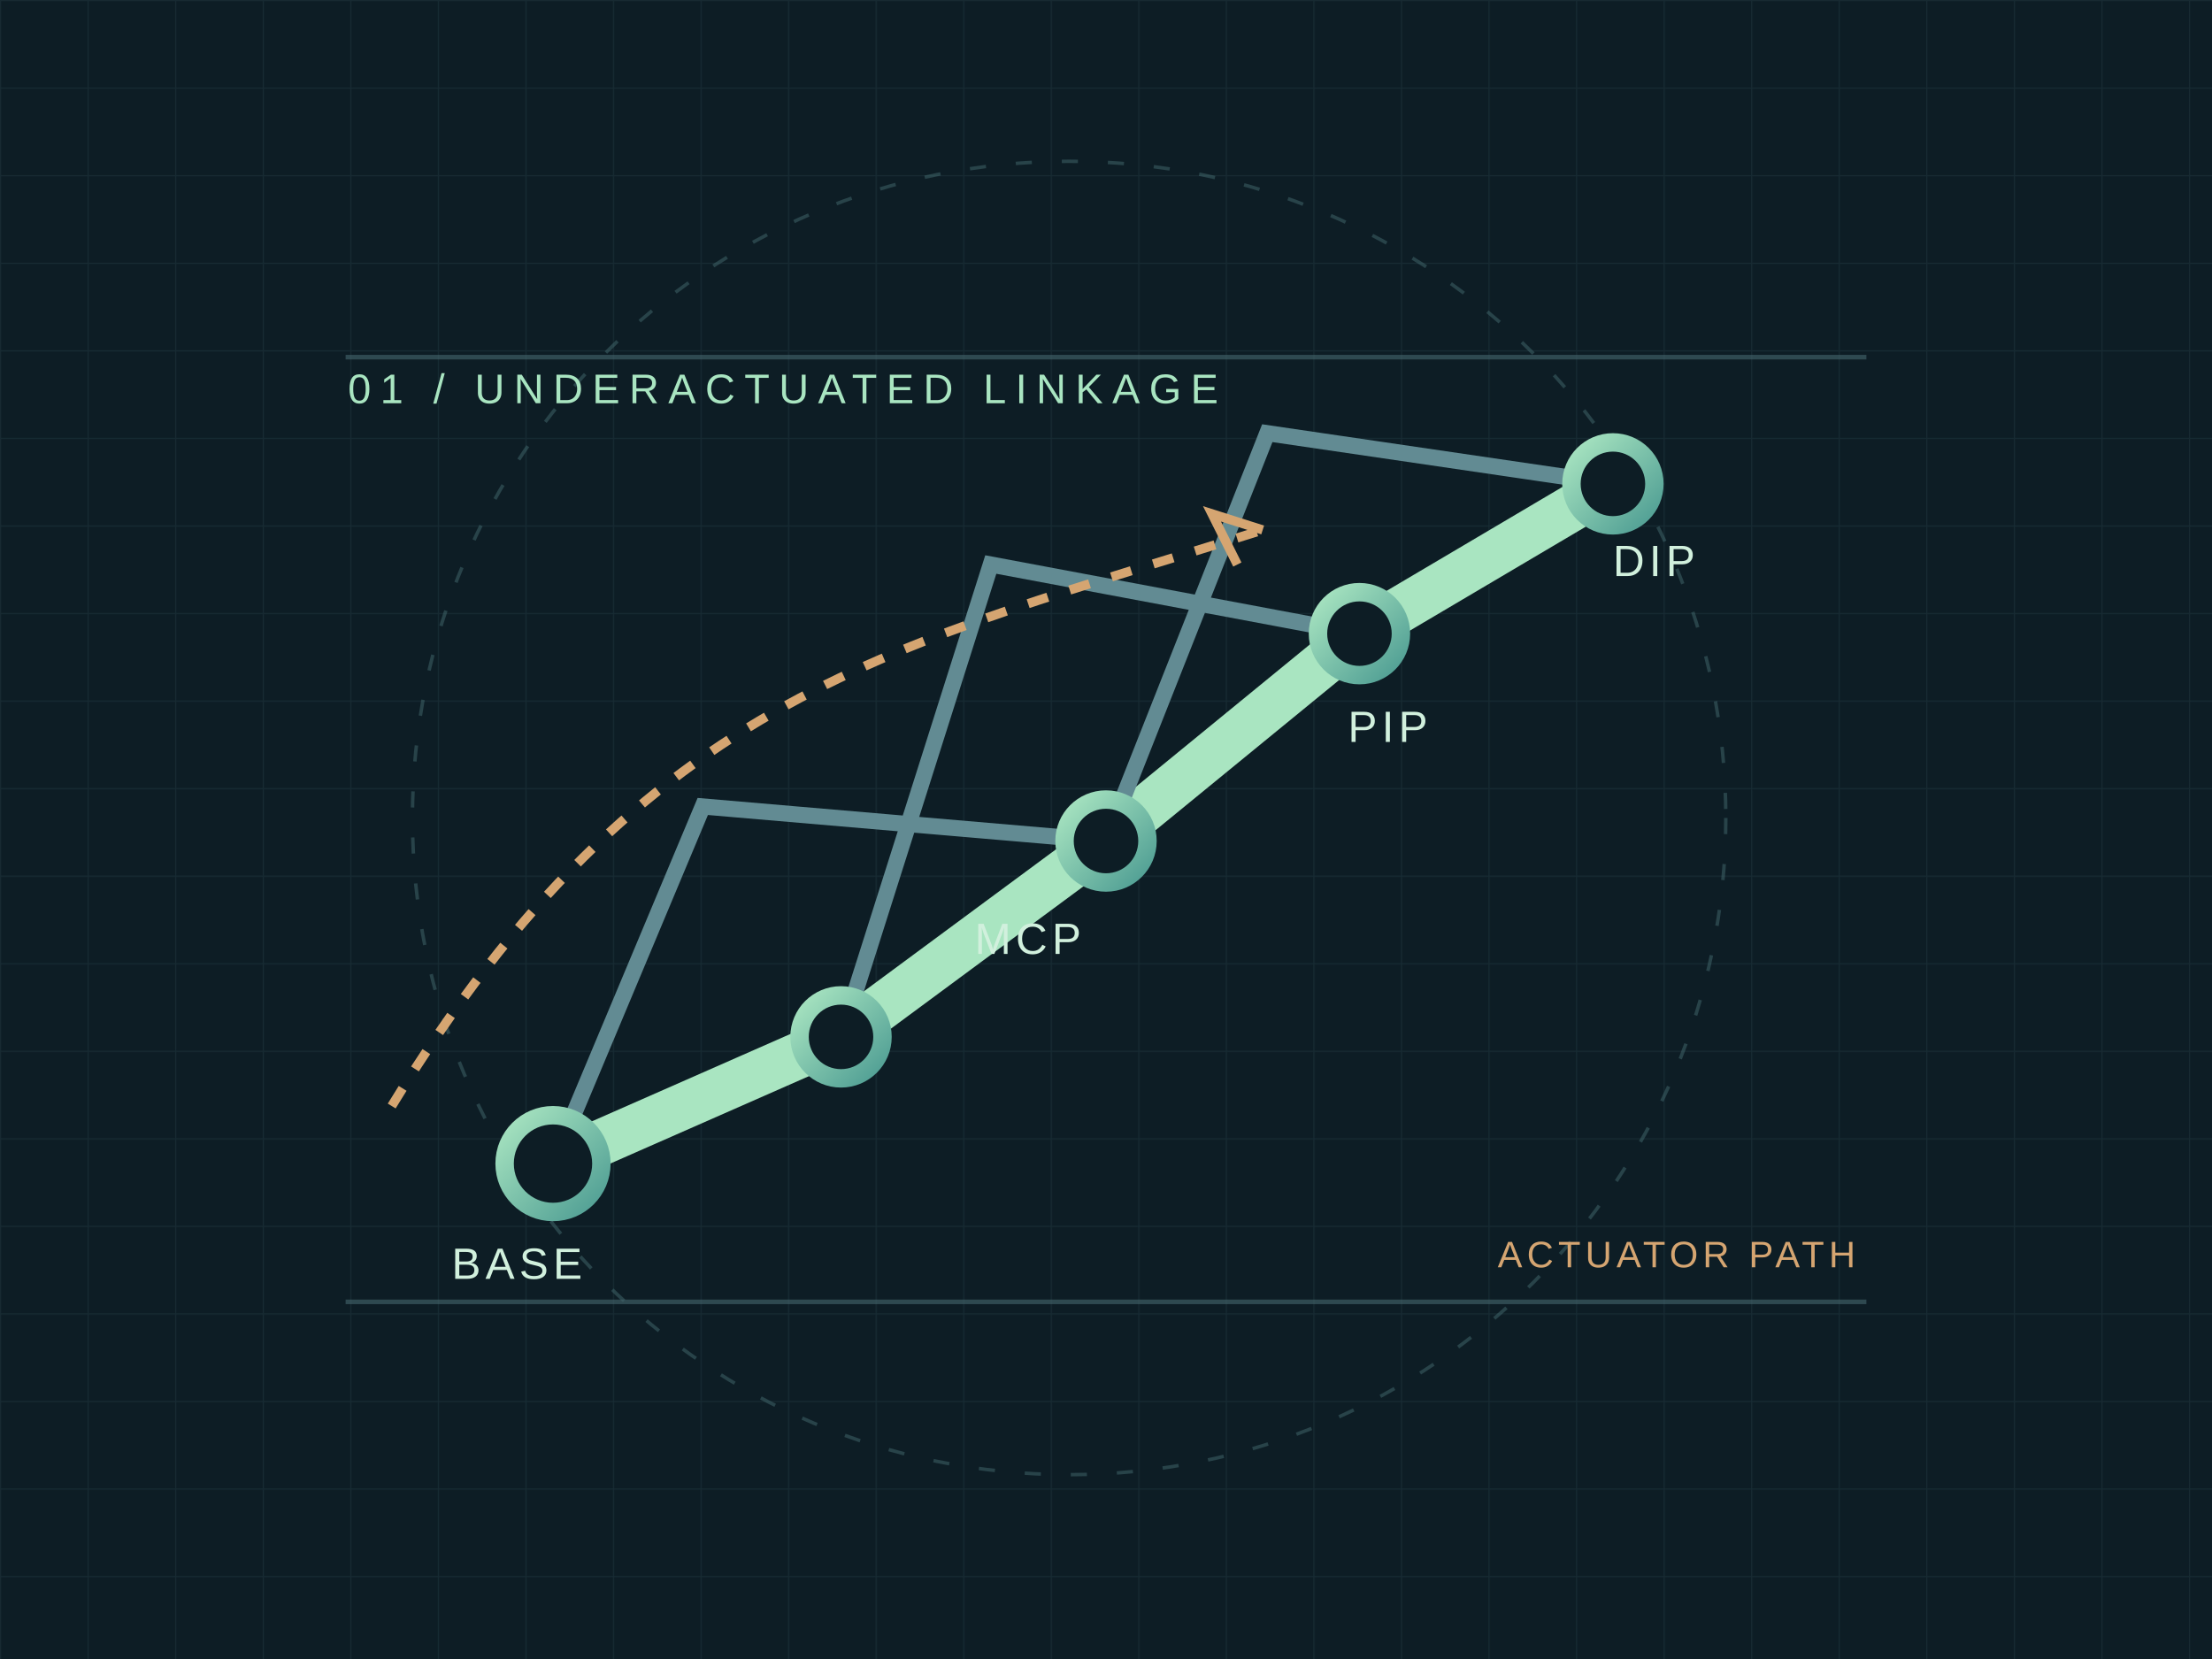
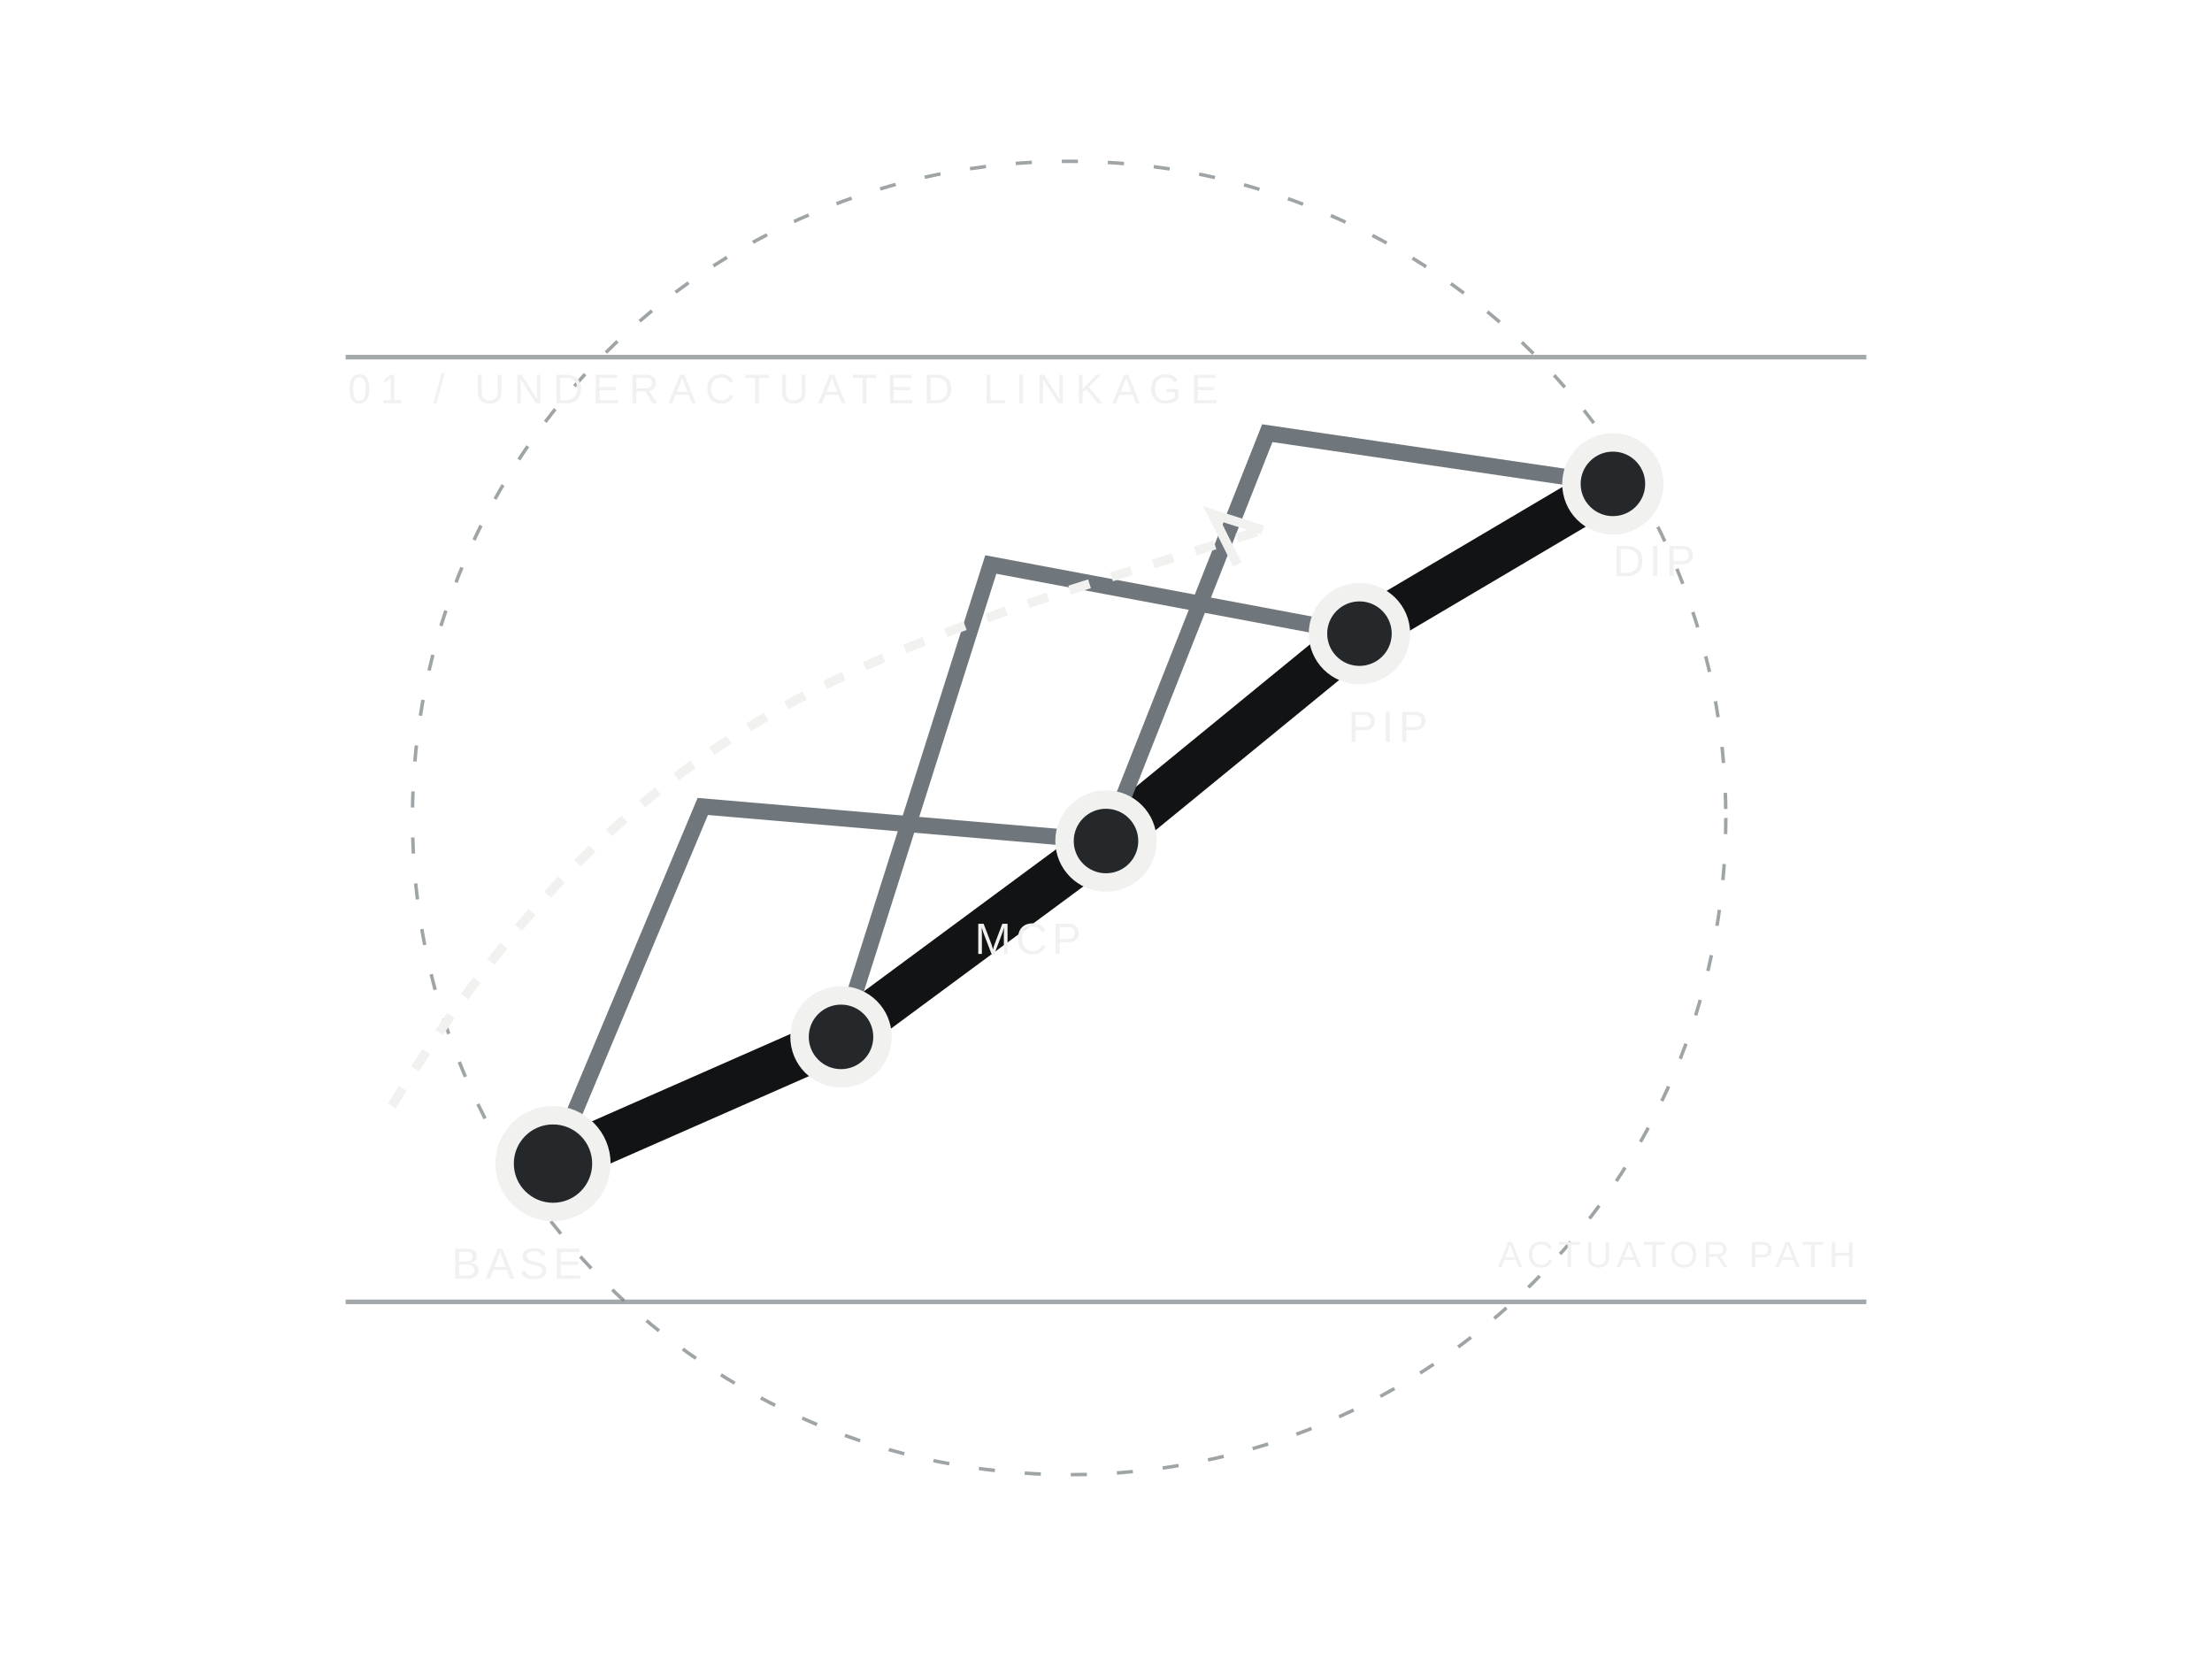
<svg xmlns="http://www.w3.org/2000/svg" viewBox="0 0 960 720" role="img" aria-labelledby="title desc">
-   <defs>
-     <pattern id="grid" width="38" height="38" patternUnits="userSpaceOnUse">
-       <path d="M38 0H0V38" fill="none" stroke="#34505a" stroke-width="1" opacity=".26" />
-     </pattern>
-     <linearGradient id="glow" x2="1" y2="1">
-       <stop stop-color="#a9e5c1" />
-       <stop offset="1" stop-color="#4e9d93" />
-     </linearGradient>
-   </defs>
-   <rect width="960" height="720" fill="#0d1d25" />
-   <rect width="960" height="720" fill="url(#grid)" />
-   <circle cx="464" cy="355" r="285" fill="none" stroke="#446c71" stroke-width="1.5" stroke-dasharray="7 13" opacity=".48" />
-   <path d="M150 565H810M150 155H810" stroke="#45656c" stroke-width="2" opacity=".6" />
-   <g fill="none" stroke="#a9e5c1" stroke-width="20" stroke-linecap="round" stroke-linejoin="round">
+   <g fill="none" stroke="#767d82" stroke-width="1.5" stroke-dasharray="7 13" opacity=".7">
+     <circle cx="464" cy="355" r="285" />
+   </g>
+   <path d="M150 565H810M150 155H810" stroke="#7c8388" stroke-width="2" opacity=".7" />
+   <g fill="none" stroke="#111315" stroke-width="20" stroke-linecap="round" stroke-linejoin="round">
    <path d="M240 505L365 450 480 365 590 275 700 210" />
  </g>
-   <g fill="none" stroke="#628b93" stroke-width="7" stroke-linecap="round">
+   <g fill="none" stroke="#70777c" stroke-width="7" stroke-linecap="round">
    <path d="M240 505L305 350 480 365M365 450L430 245 590 275M480 365L550 188 700 210" />
  </g>
-   <g fill="#0d1d25" stroke="url(#glow)" stroke-width="8">
+   <g fill="#24282b" stroke="#f1f2ef" stroke-width="8">
    <circle cx="240" cy="505" r="21" />
    <circle cx="365" cy="450" r="18" />
    <circle cx="480" cy="365" r="18" />
    <circle cx="590" cy="275" r="18" />
    <circle cx="700" cy="210" r="18" />
  </g>
-   <g fill="#d1f0dd" font-family="Arial,sans-serif" font-size="19" letter-spacing="2">
+   <g fill="#f1f2ef" font-family="Arial,sans-serif" font-size="19" letter-spacing="2">
    <text x="196" y="555">BASE</text>
    <text x="423" y="414">MCP</text>
    <text x="585" y="322">PIP</text>
    <text x="700" y="250">DIP</text>
  </g>
-   <path d="M170 480C280 300 390 280 548 230" fill="none" stroke="#d5a571" stroke-width="4" stroke-dasharray="9 10" />
-   <path d="M548 230l-22-7 11 22" fill="none" stroke="#d5a571" stroke-width="4" />
-   <text x="151" y="175" fill="#a9e5c1" font-family="Arial,sans-serif" font-size="18" letter-spacing="4">01 / UNDERACTUATED LINKAGE</text>
-   <text x="650" y="550" fill="#d5a571" font-family="Arial,sans-serif" font-size="16" letter-spacing="2">ACTUATOR PATH</text>
+   <path d="M170 480C280 300 390 280 548 230" fill="none" stroke="#f1f2ef" stroke-width="4" stroke-dasharray="9 10" />
+   <path d="M548 230l-22-7 11 22" fill="none" stroke="#f1f2ef" stroke-width="4" />
+   <text x="151" y="175" fill="#f1f2ef" font-family="Arial,sans-serif" font-size="18" letter-spacing="4">01 / UNDERACTUATED LINKAGE</text>
+   <text x="650" y="550" fill="#f1f2ef" font-family="Arial,sans-serif" font-size="16" letter-spacing="2">ACTUATOR PATH</text>
</svg>
